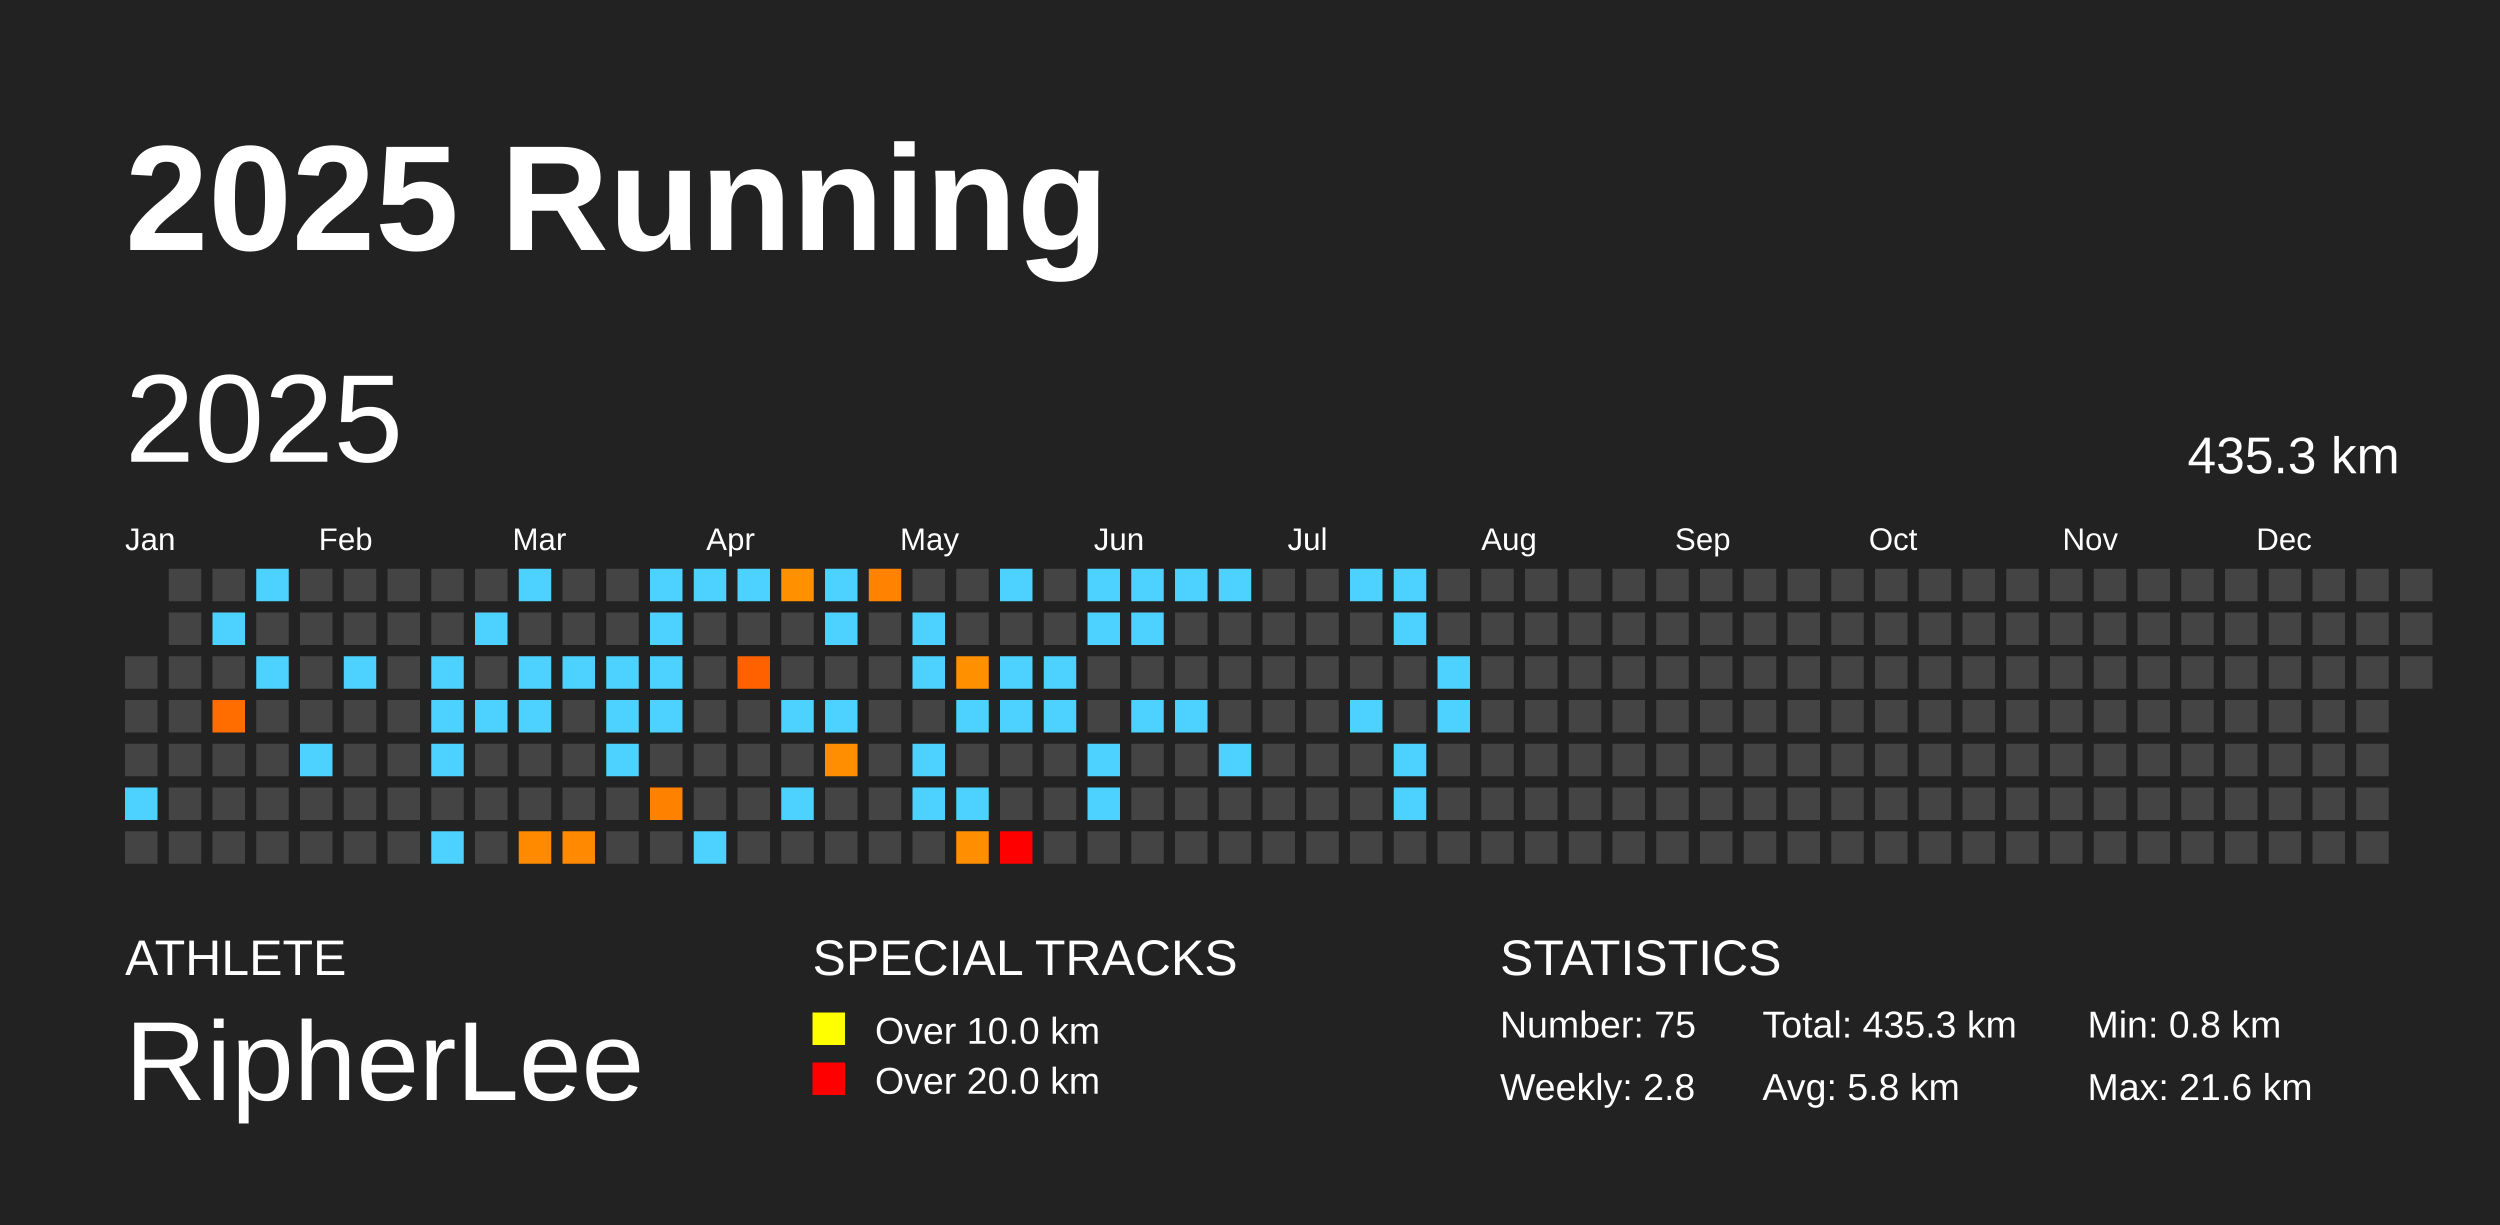
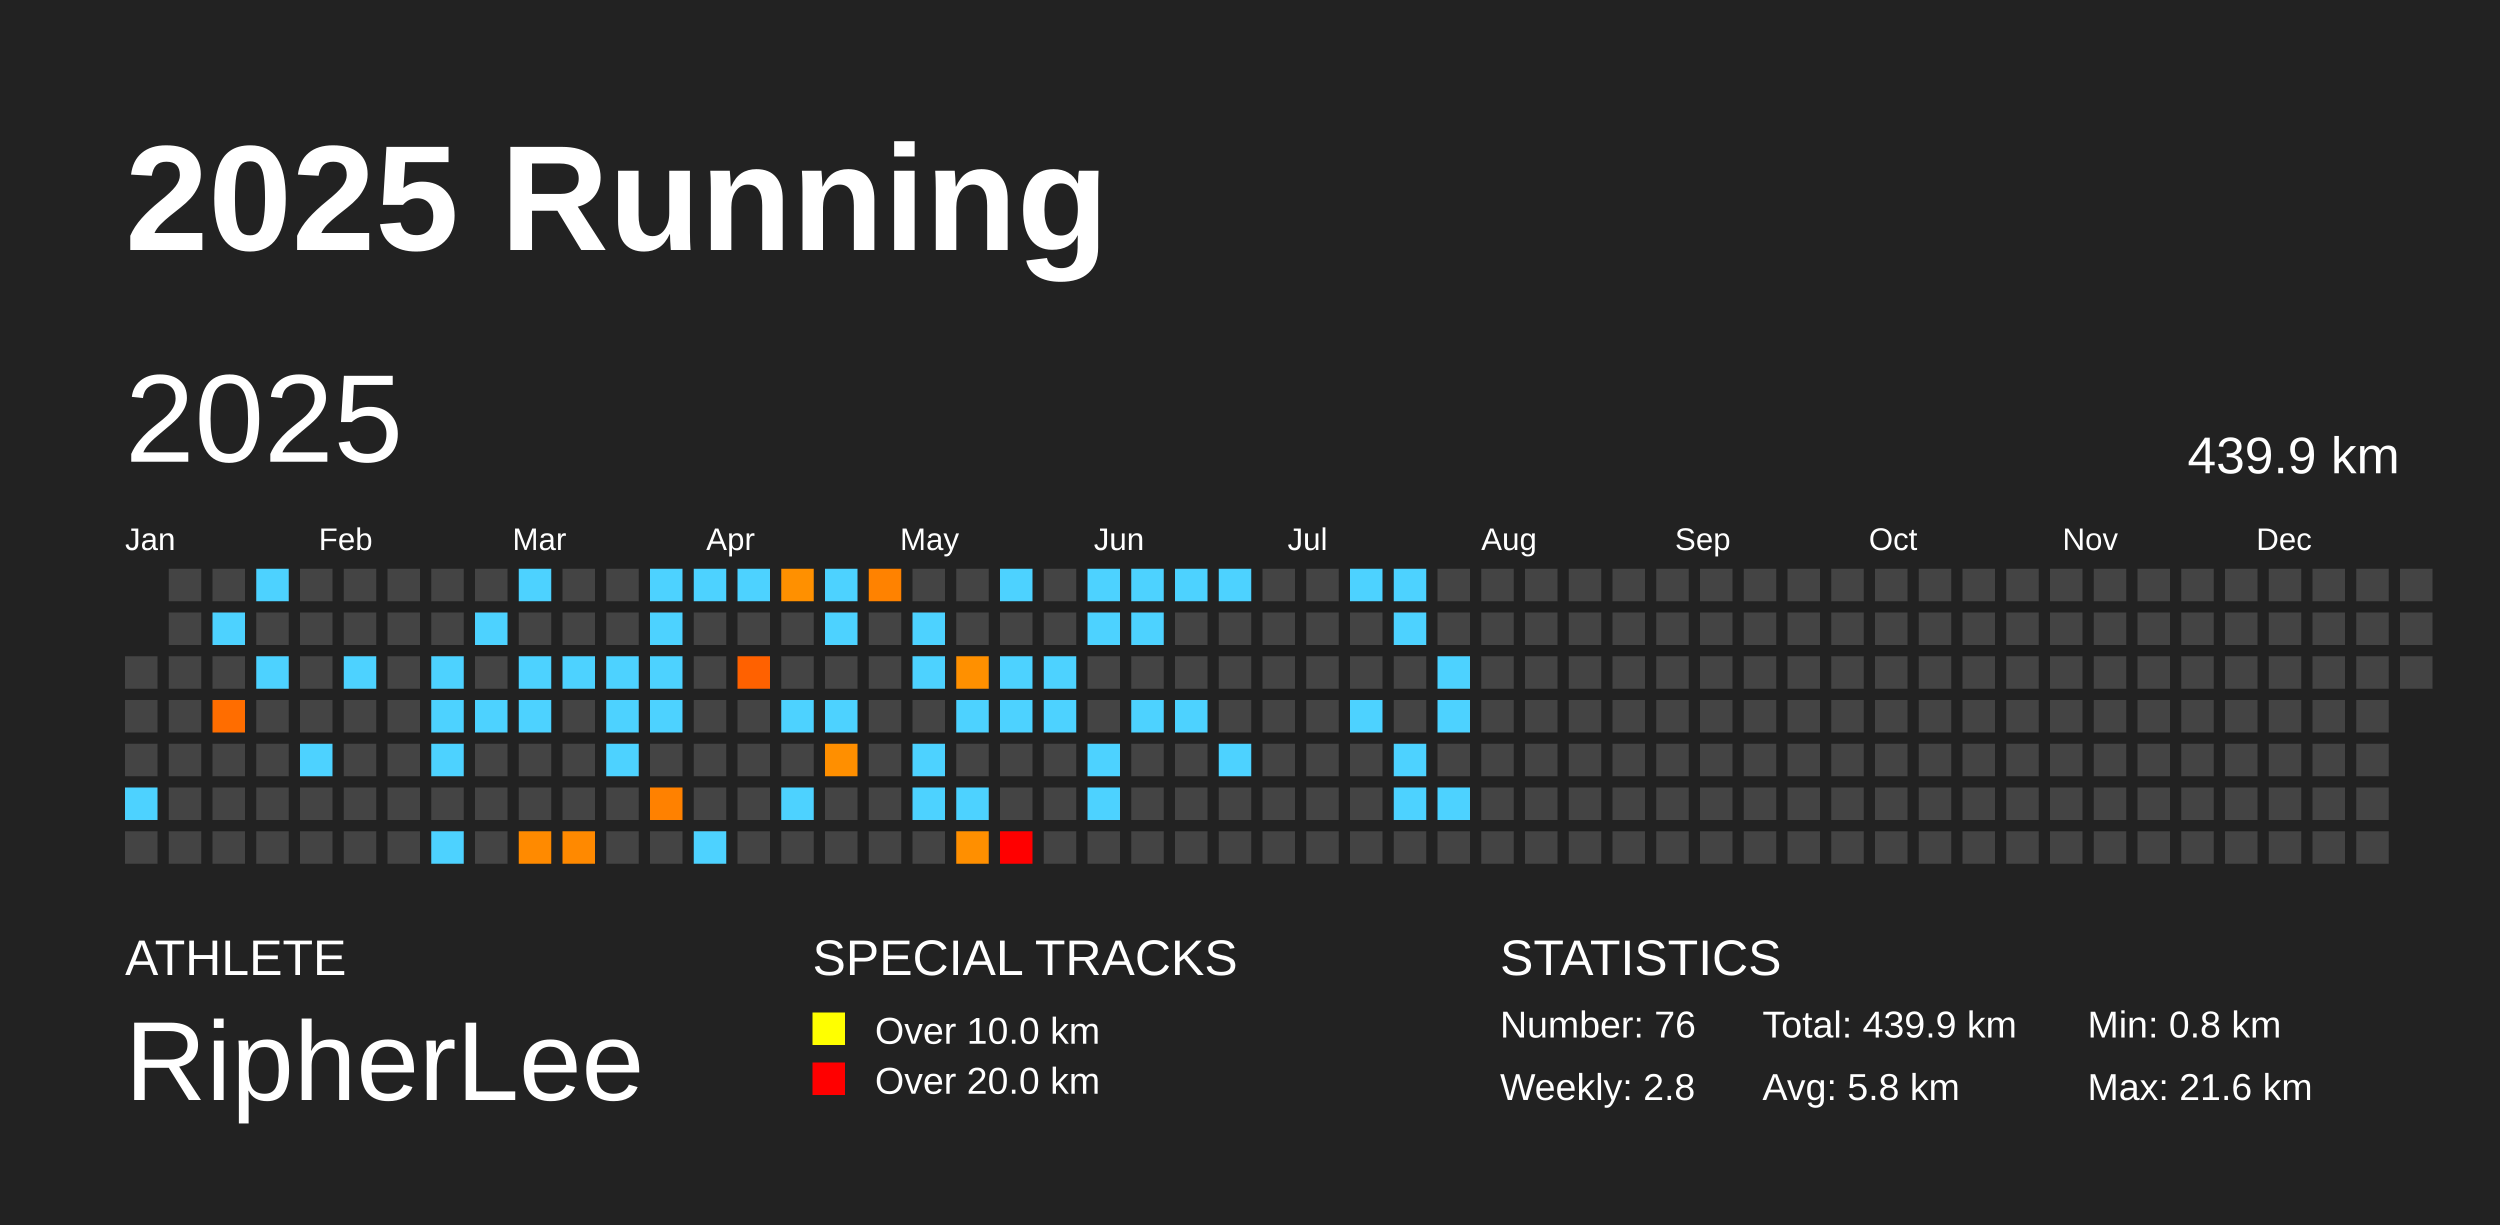
<svg xmlns="http://www.w3.org/2000/svg" baseProfile="full" height="98mm" version="1.1" viewBox="0,0,200,98" width="200mm">
  <defs />
  <rect fill="#222222" height="98" width="200" x="0" y="0" />
  <text fill="#FFFFFF" style="font-size:12px; font-family:Arial; font-weight:bold;" x="10" y="20">2025 Running</text>
  <text fill="#FFFFFF" style="font-size:4px; font-family:Arial" x="10" y="78">ATHLETE</text>
  <text fill="#FFFFFF" style="font-size:9px; font-family:Arial" x="10" y="88">RipherLee</text>
  <text fill="#FFFFFF" style="font-size:4px; font-family:Arial" x="65" y="78">SPECIAL TRACKS</text>
  <rect fill="yellow" height="2.6" width="2.6" x="65" y="81" />
  <text fill="#FFFFFF" style="font-size:3px; font-family:Arial" x="70" y="83.5">Over 10.0 km</text>
  <rect fill="red" height="2.6" width="2.6" x="65" y="85" />
  <text fill="#FFFFFF" style="font-size:3px; font-family:Arial" x="70" y="87.5">Over 20.0 km</text>
  <text fill="#FFFFFF" style="font-size:4px; font-family:Arial" x="120" y="78">STATISTICS</text>
-   <text fill="#FFFFFF" style="font-size:3px; font-family:Arial" x="120" y="83">Number: 75</text>
+   <text fill="#FFFFFF" style="font-size:3px; font-family:Arial" x="120" y="83">Number: 76</text>
  <text fill="#FFFFFF" style="font-size:3px; font-family:Arial" x="120" y="88">Weekly: 2.8</text>
-   <text fill="#FFFFFF" style="font-size:3px; font-family:Arial" x="141" y="83">Total: 435.3 km</text>
+   <text fill="#FFFFFF" style="font-size:3px; font-family:Arial" x="141" y="83">Total: 439.9 km</text>
  <text fill="#FFFFFF" style="font-size:3px; font-family:Arial" x="141" y="88">Avg: 5.8 km</text>
  <text fill="#FFFFFF" style="font-size:3px; font-family:Arial" x="167" y="83">Min: 0.8 km</text>
  <text fill="#FFFFFF" style="font-size:3px; font-family:Arial" x="167" y="88">Max: 21.6 km</text>
  <text dominant-baseline="hanging" fill="#FFFFFF" style="font-size:10.0px; font-family:Arial;" x="10" y="30">2025</text>
-   <text dominant-baseline="hanging" fill="#FFFFFF" style="font-size:4.125px; font-family:Arial;" x="175" y="35">435.3 km</text>
+   <text dominant-baseline="hanging" fill="#FFFFFF" style="font-size:4.125px; font-family:Arial;" x="175" y="35">439.9 km</text>
  <text fill="#FFFFFF" style="font-size:2.5px; font-family:Arial" x="10.0" y="44">Jan</text>
  <text fill="#FFFFFF" style="font-size:2.5px; font-family:Arial" x="25.5" y="44">Feb</text>
  <text fill="#FFFFFF" style="font-size:2.5px; font-family:Arial" x="41.0" y="44">Mar</text>
  <text fill="#FFFFFF" style="font-size:2.5px; font-family:Arial" x="56.5" y="44">Apr</text>
  <text fill="#FFFFFF" style="font-size:2.5px; font-family:Arial" x="72.0" y="44">May</text>
  <text fill="#FFFFFF" style="font-size:2.5px; font-family:Arial" x="87.5" y="44">Jun</text>
  <text fill="#FFFFFF" style="font-size:2.5px; font-family:Arial" x="103.0" y="44">Jul</text>
  <text fill="#FFFFFF" style="font-size:2.5px; font-family:Arial" x="118.5" y="44">Aug</text>
  <text fill="#FFFFFF" style="font-size:2.5px; font-family:Arial" x="134.0" y="44">Sep</text>
  <text fill="#FFFFFF" style="font-size:2.5px; font-family:Arial" x="149.5" y="44">Oct</text>
  <text fill="#FFFFFF" style="font-size:2.5px; font-family:Arial" x="165.0" y="44">Nov</text>
  <text fill="#FFFFFF" style="font-size:2.5px; font-family:Arial" x="180.5" y="44">Dec</text>
  <rect fill="#444444" height="2.6" width="2.6" x="10.0" y="52.5" />
  <rect fill="#444444" height="2.6" width="2.6" x="10.0" y="56.0" />
  <rect fill="#444444" height="2.6" width="2.6" x="10.0" y="59.5" />
  <rect fill="#4dd2ff" height="2.6" width="2.6" x="10.0" y="63.0" />
  <rect fill="#444444" height="2.6" width="2.6" x="10.0" y="66.5" />
  <rect fill="#444444" height="2.6" width="2.6" x="13.5" y="45.5" />
  <rect fill="#444444" height="2.6" width="2.6" x="13.5" y="49.0" />
  <rect fill="#444444" height="2.6" width="2.6" x="13.5" y="52.5" />
  <rect fill="#444444" height="2.6" width="2.6" x="13.5" y="56.0" />
  <rect fill="#444444" height="2.6" width="2.6" x="13.5" y="59.5" />
  <rect fill="#444444" height="2.6" width="2.6" x="13.5" y="63.0" />
  <rect fill="#444444" height="2.6" width="2.6" x="13.5" y="66.5" />
  <rect fill="#444444" height="2.6" width="2.6" x="17.0" y="45.5" />
  <rect fill="#4dd2ff" height="2.6" width="2.6" x="17.0" y="49.0" />
  <rect fill="#444444" height="2.6" width="2.6" x="17.0" y="52.5" />
  <rect fill="#ff6d00" height="2.6" width="2.6" x="17.0" y="56.0" />
  <rect fill="#444444" height="2.6" width="2.6" x="17.0" y="59.5" />
  <rect fill="#444444" height="2.6" width="2.6" x="17.0" y="63.0" />
  <rect fill="#444444" height="2.6" width="2.6" x="17.0" y="66.5" />
  <rect fill="#4dd2ff" height="2.6" width="2.6" x="20.5" y="45.5" />
  <rect fill="#444444" height="2.6" width="2.6" x="20.5" y="49.0" />
  <rect fill="#4dd2ff" height="2.6" width="2.6" x="20.5" y="52.5" />
  <rect fill="#444444" height="2.6" width="2.6" x="20.5" y="56.0" />
  <rect fill="#444444" height="2.6" width="2.6" x="20.5" y="59.5" />
  <rect fill="#444444" height="2.6" width="2.6" x="20.5" y="63.0" />
  <rect fill="#444444" height="2.6" width="2.6" x="20.5" y="66.5" />
  <rect fill="#444444" height="2.6" width="2.6" x="24.0" y="45.5" />
  <rect fill="#444444" height="2.6" width="2.6" x="24.0" y="49.0" />
  <rect fill="#444444" height="2.6" width="2.6" x="24.0" y="52.5" />
  <rect fill="#444444" height="2.6" width="2.6" x="24.0" y="56.0" />
  <rect fill="#4dd2ff" height="2.6" width="2.6" x="24.0" y="59.5" />
  <rect fill="#444444" height="2.6" width="2.6" x="24.0" y="63.0" />
  <rect fill="#444444" height="2.6" width="2.6" x="24.0" y="66.5" />
  <rect fill="#444444" height="2.6" width="2.6" x="27.5" y="45.5" />
  <rect fill="#444444" height="2.6" width="2.6" x="27.5" y="49.0" />
  <rect fill="#4dd2ff" height="2.6" width="2.6" x="27.5" y="52.5" />
  <rect fill="#444444" height="2.6" width="2.6" x="27.5" y="56.0" />
  <rect fill="#444444" height="2.6" width="2.6" x="27.5" y="59.5" />
  <rect fill="#444444" height="2.6" width="2.6" x="27.5" y="63.0" />
  <rect fill="#444444" height="2.6" width="2.6" x="27.5" y="66.5" />
  <rect fill="#444444" height="2.6" width="2.6" x="31.0" y="45.5" />
  <rect fill="#444444" height="2.6" width="2.6" x="31.0" y="49.0" />
  <rect fill="#444444" height="2.6" width="2.6" x="31.0" y="52.5" />
  <rect fill="#444444" height="2.6" width="2.6" x="31.0" y="56.0" />
  <rect fill="#444444" height="2.6" width="2.6" x="31.0" y="59.5" />
  <rect fill="#444444" height="2.6" width="2.6" x="31.0" y="63.0" />
  <rect fill="#444444" height="2.6" width="2.6" x="31.0" y="66.5" />
  <rect fill="#444444" height="2.6" width="2.6" x="34.5" y="45.5" />
  <rect fill="#444444" height="2.6" width="2.6" x="34.5" y="49.0" />
  <rect fill="#4dd2ff" height="2.6" width="2.6" x="34.5" y="52.5" />
  <rect fill="#4dd2ff" height="2.6" width="2.6" x="34.5" y="56.0" />
  <rect fill="#4dd2ff" height="2.6" width="2.6" x="34.5" y="59.5" />
  <rect fill="#444444" height="2.6" width="2.6" x="34.5" y="63.0" />
  <rect fill="#4dd2ff" height="2.6" width="2.6" x="34.5" y="66.5" />
  <rect fill="#444444" height="2.6" width="2.6" x="38.0" y="45.5" />
  <rect fill="#4dd2ff" height="2.6" width="2.6" x="38.0" y="49.0" />
  <rect fill="#444444" height="2.6" width="2.6" x="38.0" y="52.5" />
  <rect fill="#4dd2ff" height="2.6" width="2.6" x="38.0" y="56.0" />
  <rect fill="#444444" height="2.6" width="2.6" x="38.0" y="59.5" />
  <rect fill="#444444" height="2.6" width="2.6" x="38.0" y="63.0" />
  <rect fill="#444444" height="2.6" width="2.6" x="38.0" y="66.5" />
  <rect fill="#4dd2ff" height="2.6" width="2.6" x="41.5" y="45.5" />
  <rect fill="#444444" height="2.6" width="2.6" x="41.5" y="49.0" />
  <rect fill="#4dd2ff" height="2.6" width="2.6" x="41.5" y="52.5" />
  <rect fill="#4dd2ff" height="2.6" width="2.6" x="41.5" y="56.0" />
  <rect fill="#444444" height="2.6" width="2.6" x="41.5" y="59.5" />
  <rect fill="#444444" height="2.6" width="2.6" x="41.5" y="63.0" />
  <rect fill="#ff8a00" height="2.6" width="2.6" x="41.5" y="66.5" />
  <rect fill="#444444" height="2.6" width="2.6" x="45.0" y="45.5" />
  <rect fill="#444444" height="2.6" width="2.6" x="45.0" y="49.0" />
  <rect fill="#4dd2ff" height="2.6" width="2.6" x="45.0" y="52.5" />
  <rect fill="#444444" height="2.6" width="2.6" x="45.0" y="56.0" />
  <rect fill="#444444" height="2.6" width="2.6" x="45.0" y="59.5" />
  <rect fill="#444444" height="2.6" width="2.6" x="45.0" y="63.0" />
  <rect fill="#ff8900" height="2.6" width="2.6" x="45.0" y="66.5" />
  <rect fill="#444444" height="2.6" width="2.6" x="48.5" y="45.5" />
  <rect fill="#444444" height="2.6" width="2.6" x="48.5" y="49.0" />
  <rect fill="#4dd2ff" height="2.6" width="2.6" x="48.5" y="52.5" />
  <rect fill="#4dd2ff" height="2.6" width="2.6" x="48.5" y="56.0" />
  <rect fill="#4dd2ff" height="2.6" width="2.6" x="48.5" y="59.5" />
  <rect fill="#444444" height="2.6" width="2.6" x="48.5" y="63.0" />
  <rect fill="#444444" height="2.6" width="2.6" x="48.5" y="66.5" />
  <rect fill="#4dd2ff" height="2.6" width="2.6" x="52.0" y="45.5" />
  <rect fill="#4dd2ff" height="2.6" width="2.6" x="52.0" y="49.0" />
  <rect fill="#4dd2ff" height="2.6" width="2.6" x="52.0" y="52.5" />
  <rect fill="#4dd2ff" height="2.6" width="2.6" x="52.0" y="56.0" />
  <rect fill="#444444" height="2.6" width="2.6" x="52.0" y="59.5" />
  <rect fill="#ff8100" height="2.6" width="2.6" x="52.0" y="63.0" />
  <rect fill="#444444" height="2.6" width="2.6" x="52.0" y="66.5" />
  <rect fill="#4dd2ff" height="2.6" width="2.6" x="55.5" y="45.5" />
  <rect fill="#444444" height="2.6" width="2.6" x="55.5" y="49.0" />
  <rect fill="#444444" height="2.6" width="2.6" x="55.5" y="52.5" />
  <rect fill="#444444" height="2.6" width="2.6" x="55.5" y="56.0" />
  <rect fill="#444444" height="2.6" width="2.6" x="55.5" y="59.5" />
  <rect fill="#444444" height="2.6" width="2.6" x="55.5" y="63.0" />
  <rect fill="#4dd2ff" height="2.6" width="2.6" x="55.5" y="66.5" />
  <rect fill="#4dd2ff" height="2.6" width="2.6" x="59.0" y="45.5" />
  <rect fill="#444444" height="2.6" width="2.6" x="59.0" y="49.0" />
  <rect fill="#ff6100" height="2.6" width="2.6" x="59.0" y="52.5" />
  <rect fill="#444444" height="2.6" width="2.6" x="59.0" y="56.0" />
  <rect fill="#444444" height="2.6" width="2.6" x="59.0" y="59.5" />
  <rect fill="#444444" height="2.6" width="2.6" x="59.0" y="63.0" />
  <rect fill="#444444" height="2.6" width="2.6" x="59.0" y="66.5" />
  <rect fill="#ff9000" height="2.6" width="2.6" x="62.5" y="45.5" />
  <rect fill="#444444" height="2.6" width="2.6" x="62.5" y="49.0" />
  <rect fill="#444444" height="2.6" width="2.6" x="62.5" y="52.5" />
  <rect fill="#4dd2ff" height="2.6" width="2.6" x="62.5" y="56.0" />
  <rect fill="#444444" height="2.6" width="2.6" x="62.5" y="59.5" />
  <rect fill="#4dd2ff" height="2.6" width="2.6" x="62.5" y="63.0" />
  <rect fill="#444444" height="2.6" width="2.6" x="62.5" y="66.5" />
  <rect fill="#4dd2ff" height="2.6" width="2.6" x="66.0" y="45.5" />
  <rect fill="#4dd2ff" height="2.6" width="2.6" x="66.0" y="49.0" />
  <rect fill="#444444" height="2.6" width="2.6" x="66.0" y="52.5" />
  <rect fill="#4dd2ff" height="2.6" width="2.6" x="66.0" y="56.0" />
  <rect fill="#ff8f00" height="2.6" width="2.6" x="66.0" y="59.5" />
  <rect fill="#444444" height="2.6" width="2.6" x="66.0" y="63.0" />
  <rect fill="#444444" height="2.6" width="2.6" x="66.0" y="66.5" />
  <rect fill="#ff8200" height="2.6" width="2.6" x="69.5" y="45.5" />
  <rect fill="#444444" height="2.6" width="2.6" x="69.5" y="49.0" />
  <rect fill="#444444" height="2.6" width="2.6" x="69.5" y="52.5" />
  <rect fill="#444444" height="2.6" width="2.6" x="69.5" y="56.0" />
  <rect fill="#444444" height="2.6" width="2.6" x="69.5" y="59.5" />
  <rect fill="#444444" height="2.6" width="2.6" x="69.5" y="63.0" />
  <rect fill="#444444" height="2.6" width="2.6" x="69.5" y="66.5" />
  <rect fill="#444444" height="2.6" width="2.6" x="73.0" y="45.5" />
  <rect fill="#4dd2ff" height="2.6" width="2.6" x="73.0" y="49.0" />
  <rect fill="#4dd2ff" height="2.6" width="2.6" x="73.0" y="52.5" />
  <rect fill="#444444" height="2.6" width="2.6" x="73.0" y="56.0" />
  <rect fill="#4dd2ff" height="2.6" width="2.6" x="73.0" y="59.5" />
  <rect fill="#4dd2ff" height="2.6" width="2.6" x="73.0" y="63.0" />
  <rect fill="#444444" height="2.6" width="2.6" x="73.0" y="66.5" />
  <rect fill="#444444" height="2.6" width="2.6" x="76.5" y="45.5" />
  <rect fill="#444444" height="2.6" width="2.6" x="76.5" y="49.0" />
  <rect fill="#ff9000" height="2.6" width="2.6" x="76.5" y="52.5" />
  <rect fill="#4dd2ff" height="2.6" width="2.6" x="76.5" y="56.0" />
  <rect fill="#444444" height="2.6" width="2.6" x="76.5" y="59.5" />
  <rect fill="#4dd2ff" height="2.6" width="2.6" x="76.5" y="63.0" />
  <rect fill="#ff8f00" height="2.6" width="2.6" x="76.5" y="66.5" />
  <rect fill="#4dd2ff" height="2.6" width="2.6" x="80.0" y="45.5" />
  <rect fill="#444444" height="2.6" width="2.6" x="80.0" y="49.0" />
  <rect fill="#4dd2ff" height="2.6" width="2.6" x="80.0" y="52.5" />
  <rect fill="#4dd2ff" height="2.6" width="2.6" x="80.0" y="56.0" />
  <rect fill="#444444" height="2.6" width="2.6" x="80.0" y="59.5" />
  <rect fill="#444444" height="2.6" width="2.6" x="80.0" y="63.0" />
  <rect fill="red" height="2.6" width="2.6" x="80.0" y="66.5" />
  <rect fill="#444444" height="2.6" width="2.6" x="83.5" y="45.5" />
  <rect fill="#444444" height="2.6" width="2.6" x="83.5" y="49.0" />
  <rect fill="#4dd2ff" height="2.6" width="2.6" x="83.5" y="52.5" />
  <rect fill="#4dd2ff" height="2.6" width="2.6" x="83.5" y="56.0" />
  <rect fill="#444444" height="2.6" width="2.6" x="83.5" y="59.5" />
  <rect fill="#444444" height="2.6" width="2.6" x="83.5" y="63.0" />
  <rect fill="#444444" height="2.6" width="2.6" x="83.5" y="66.5" />
  <rect fill="#4dd2ff" height="2.6" width="2.6" x="87.0" y="45.5" />
  <rect fill="#4dd2ff" height="2.6" width="2.6" x="87.0" y="49.0" />
  <rect fill="#444444" height="2.6" width="2.6" x="87.0" y="52.5" />
  <rect fill="#444444" height="2.6" width="2.6" x="87.0" y="56.0" />
  <rect fill="#4dd2ff" height="2.6" width="2.6" x="87.0" y="59.5" />
  <rect fill="#4dd2ff" height="2.6" width="2.6" x="87.0" y="63.0" />
  <rect fill="#444444" height="2.6" width="2.6" x="87.0" y="66.5" />
  <rect fill="#4dd2ff" height="2.6" width="2.6" x="90.5" y="45.5" />
  <rect fill="#4dd2ff" height="2.6" width="2.6" x="90.5" y="49.0" />
  <rect fill="#444444" height="2.6" width="2.6" x="90.5" y="52.5" />
  <rect fill="#4dd2ff" height="2.6" width="2.6" x="90.5" y="56.0" />
  <rect fill="#444444" height="2.6" width="2.6" x="90.5" y="59.5" />
  <rect fill="#444444" height="2.6" width="2.6" x="90.5" y="63.0" />
  <rect fill="#444444" height="2.6" width="2.6" x="90.5" y="66.5" />
  <rect fill="#4dd2ff" height="2.6" width="2.6" x="94.0" y="45.5" />
  <rect fill="#444444" height="2.6" width="2.6" x="94.0" y="49.0" />
  <rect fill="#444444" height="2.6" width="2.6" x="94.0" y="52.5" />
  <rect fill="#4dd2ff" height="2.6" width="2.6" x="94.0" y="56.0" />
  <rect fill="#444444" height="2.6" width="2.6" x="94.0" y="59.5" />
  <rect fill="#444444" height="2.6" width="2.6" x="94.0" y="63.0" />
  <rect fill="#444444" height="2.6" width="2.6" x="94.0" y="66.5" />
  <rect fill="#4dd2ff" height="2.6" width="2.6" x="97.5" y="45.5" />
  <rect fill="#444444" height="2.6" width="2.6" x="97.5" y="49.0" />
  <rect fill="#444444" height="2.6" width="2.6" x="97.5" y="52.5" />
  <rect fill="#444444" height="2.6" width="2.6" x="97.5" y="56.0" />
  <rect fill="#4dd2ff" height="2.6" width="2.6" x="97.5" y="59.5" />
  <rect fill="#444444" height="2.6" width="2.6" x="97.5" y="63.0" />
  <rect fill="#444444" height="2.6" width="2.6" x="97.5" y="66.5" />
  <rect fill="#444444" height="2.6" width="2.6" x="101.0" y="45.5" />
  <rect fill="#444444" height="2.6" width="2.6" x="101.0" y="49.0" />
  <rect fill="#444444" height="2.6" width="2.6" x="101.0" y="52.5" />
  <rect fill="#444444" height="2.6" width="2.6" x="101.0" y="56.0" />
  <rect fill="#444444" height="2.6" width="2.6" x="101.0" y="59.5" />
  <rect fill="#444444" height="2.6" width="2.6" x="101.0" y="63.0" />
  <rect fill="#444444" height="2.6" width="2.6" x="101.0" y="66.5" />
  <rect fill="#444444" height="2.6" width="2.6" x="104.5" y="45.5" />
  <rect fill="#444444" height="2.6" width="2.6" x="104.5" y="49.0" />
  <rect fill="#444444" height="2.6" width="2.6" x="104.5" y="52.5" />
  <rect fill="#444444" height="2.6" width="2.6" x="104.5" y="56.0" />
  <rect fill="#444444" height="2.6" width="2.6" x="104.5" y="59.5" />
  <rect fill="#444444" height="2.6" width="2.6" x="104.5" y="63.0" />
  <rect fill="#444444" height="2.6" width="2.6" x="104.5" y="66.5" />
  <rect fill="#4dd2ff" height="2.6" width="2.6" x="108.0" y="45.5" />
  <rect fill="#444444" height="2.6" width="2.6" x="108.0" y="49.0" />
  <rect fill="#444444" height="2.6" width="2.6" x="108.0" y="52.5" />
  <rect fill="#4dd2ff" height="2.6" width="2.6" x="108.0" y="56.0" />
  <rect fill="#444444" height="2.6" width="2.6" x="108.0" y="59.5" />
  <rect fill="#444444" height="2.6" width="2.6" x="108.0" y="63.0" />
  <rect fill="#444444" height="2.6" width="2.6" x="108.0" y="66.5" />
  <rect fill="#4dd2ff" height="2.6" width="2.6" x="111.5" y="45.5" />
  <rect fill="#4dd2ff" height="2.6" width="2.6" x="111.5" y="49.0" />
  <rect fill="#444444" height="2.6" width="2.6" x="111.5" y="52.5" />
  <rect fill="#444444" height="2.6" width="2.6" x="111.5" y="56.0" />
  <rect fill="#4dd2ff" height="2.6" width="2.6" x="111.5" y="59.5" />
  <rect fill="#4dd2ff" height="2.6" width="2.6" x="111.5" y="63.0" />
  <rect fill="#444444" height="2.6" width="2.6" x="111.5" y="66.5" />
  <rect fill="#444444" height="2.6" width="2.6" x="115.0" y="45.5" />
  <rect fill="#444444" height="2.6" width="2.6" x="115.0" y="49.0" />
  <rect fill="#4dd2ff" height="2.6" width="2.6" x="115.0" y="52.5" />
  <rect fill="#4dd2ff" height="2.6" width="2.6" x="115.0" y="56.0" />
  <rect fill="#444444" height="2.6" width="2.6" x="115.0" y="59.5" />
-   <rect fill="#444444" height="2.6" width="2.6" x="115.0" y="63.0" />
+   <rect fill="#4dd2ff" height="2.6" width="2.6" x="115.0" y="63.0" />
  <rect fill="#444444" height="2.6" width="2.6" x="115.0" y="66.5" />
  <rect fill="#444444" height="2.6" width="2.6" x="118.5" y="45.5" />
  <rect fill="#444444" height="2.6" width="2.6" x="118.5" y="49.0" />
  <rect fill="#444444" height="2.6" width="2.6" x="118.5" y="52.5" />
  <rect fill="#444444" height="2.6" width="2.6" x="118.5" y="56.0" />
  <rect fill="#444444" height="2.6" width="2.6" x="118.5" y="59.5" />
  <rect fill="#444444" height="2.6" width="2.6" x="118.5" y="63.0" />
  <rect fill="#444444" height="2.6" width="2.6" x="118.5" y="66.5" />
  <rect fill="#444444" height="2.6" width="2.6" x="122.0" y="45.5" />
  <rect fill="#444444" height="2.6" width="2.6" x="122.0" y="49.0" />
  <rect fill="#444444" height="2.6" width="2.6" x="122.0" y="52.5" />
  <rect fill="#444444" height="2.6" width="2.6" x="122.0" y="56.0" />
  <rect fill="#444444" height="2.6" width="2.6" x="122.0" y="59.5" />
  <rect fill="#444444" height="2.6" width="2.6" x="122.0" y="63.0" />
  <rect fill="#444444" height="2.6" width="2.6" x="122.0" y="66.5" />
  <rect fill="#444444" height="2.6" width="2.6" x="125.5" y="45.5" />
  <rect fill="#444444" height="2.6" width="2.6" x="125.5" y="49.0" />
  <rect fill="#444444" height="2.6" width="2.6" x="125.5" y="52.5" />
  <rect fill="#444444" height="2.6" width="2.6" x="125.5" y="56.0" />
  <rect fill="#444444" height="2.6" width="2.6" x="125.5" y="59.5" />
  <rect fill="#444444" height="2.6" width="2.6" x="125.5" y="63.0" />
  <rect fill="#444444" height="2.6" width="2.6" x="125.5" y="66.5" />
  <rect fill="#444444" height="2.6" width="2.6" x="129.0" y="45.5" />
  <rect fill="#444444" height="2.6" width="2.6" x="129.0" y="49.0" />
  <rect fill="#444444" height="2.6" width="2.6" x="129.0" y="52.5" />
  <rect fill="#444444" height="2.6" width="2.6" x="129.0" y="56.0" />
  <rect fill="#444444" height="2.6" width="2.6" x="129.0" y="59.5" />
  <rect fill="#444444" height="2.6" width="2.6" x="129.0" y="63.0" />
  <rect fill="#444444" height="2.6" width="2.6" x="129.0" y="66.5" />
  <rect fill="#444444" height="2.6" width="2.6" x="132.5" y="45.5" />
  <rect fill="#444444" height="2.6" width="2.6" x="132.5" y="49.0" />
  <rect fill="#444444" height="2.6" width="2.6" x="132.5" y="52.5" />
  <rect fill="#444444" height="2.6" width="2.6" x="132.5" y="56.0" />
  <rect fill="#444444" height="2.6" width="2.6" x="132.5" y="59.5" />
  <rect fill="#444444" height="2.6" width="2.6" x="132.5" y="63.0" />
  <rect fill="#444444" height="2.6" width="2.6" x="132.5" y="66.5" />
  <rect fill="#444444" height="2.6" width="2.6" x="136.0" y="45.5" />
  <rect fill="#444444" height="2.6" width="2.6" x="136.0" y="49.0" />
  <rect fill="#444444" height="2.6" width="2.6" x="136.0" y="52.5" />
  <rect fill="#444444" height="2.6" width="2.6" x="136.0" y="56.0" />
  <rect fill="#444444" height="2.6" width="2.6" x="136.0" y="59.5" />
  <rect fill="#444444" height="2.6" width="2.6" x="136.0" y="63.0" />
  <rect fill="#444444" height="2.6" width="2.6" x="136.0" y="66.5" />
  <rect fill="#444444" height="2.6" width="2.6" x="139.5" y="45.5" />
  <rect fill="#444444" height="2.6" width="2.6" x="139.5" y="49.0" />
  <rect fill="#444444" height="2.6" width="2.6" x="139.5" y="52.5" />
  <rect fill="#444444" height="2.6" width="2.6" x="139.5" y="56.0" />
  <rect fill="#444444" height="2.6" width="2.6" x="139.5" y="59.5" />
  <rect fill="#444444" height="2.6" width="2.6" x="139.5" y="63.0" />
  <rect fill="#444444" height="2.6" width="2.6" x="139.5" y="66.5" />
  <rect fill="#444444" height="2.6" width="2.6" x="143.0" y="45.5" />
  <rect fill="#444444" height="2.6" width="2.6" x="143.0" y="49.0" />
  <rect fill="#444444" height="2.6" width="2.6" x="143.0" y="52.5" />
  <rect fill="#444444" height="2.6" width="2.6" x="143.0" y="56.0" />
  <rect fill="#444444" height="2.6" width="2.6" x="143.0" y="59.5" />
  <rect fill="#444444" height="2.6" width="2.6" x="143.0" y="63.0" />
  <rect fill="#444444" height="2.6" width="2.6" x="143.0" y="66.5" />
  <rect fill="#444444" height="2.6" width="2.6" x="146.5" y="45.5" />
  <rect fill="#444444" height="2.6" width="2.6" x="146.5" y="49.0" />
  <rect fill="#444444" height="2.6" width="2.6" x="146.5" y="52.5" />
  <rect fill="#444444" height="2.6" width="2.6" x="146.5" y="56.0" />
  <rect fill="#444444" height="2.6" width="2.6" x="146.5" y="59.5" />
  <rect fill="#444444" height="2.6" width="2.6" x="146.5" y="63.0" />
  <rect fill="#444444" height="2.6" width="2.6" x="146.5" y="66.5" />
  <rect fill="#444444" height="2.6" width="2.6" x="150.0" y="45.5" />
  <rect fill="#444444" height="2.6" width="2.6" x="150.0" y="49.0" />
  <rect fill="#444444" height="2.6" width="2.6" x="150.0" y="52.5" />
  <rect fill="#444444" height="2.6" width="2.6" x="150.0" y="56.0" />
  <rect fill="#444444" height="2.6" width="2.6" x="150.0" y="59.5" />
  <rect fill="#444444" height="2.6" width="2.6" x="150.0" y="63.0" />
  <rect fill="#444444" height="2.6" width="2.6" x="150.0" y="66.5" />
  <rect fill="#444444" height="2.6" width="2.6" x="153.5" y="45.5" />
  <rect fill="#444444" height="2.6" width="2.6" x="153.5" y="49.0" />
  <rect fill="#444444" height="2.6" width="2.6" x="153.5" y="52.5" />
  <rect fill="#444444" height="2.6" width="2.6" x="153.5" y="56.0" />
  <rect fill="#444444" height="2.6" width="2.6" x="153.5" y="59.5" />
  <rect fill="#444444" height="2.6" width="2.6" x="153.5" y="63.0" />
  <rect fill="#444444" height="2.6" width="2.6" x="153.5" y="66.5" />
  <rect fill="#444444" height="2.6" width="2.6" x="157.0" y="45.5" />
  <rect fill="#444444" height="2.6" width="2.6" x="157.0" y="49.0" />
  <rect fill="#444444" height="2.6" width="2.6" x="157.0" y="52.5" />
  <rect fill="#444444" height="2.6" width="2.6" x="157.0" y="56.0" />
  <rect fill="#444444" height="2.6" width="2.6" x="157.0" y="59.5" />
  <rect fill="#444444" height="2.6" width="2.6" x="157.0" y="63.0" />
  <rect fill="#444444" height="2.6" width="2.6" x="157.0" y="66.5" />
  <rect fill="#444444" height="2.6" width="2.6" x="160.5" y="45.5" />
  <rect fill="#444444" height="2.6" width="2.6" x="160.5" y="49.0" />
  <rect fill="#444444" height="2.6" width="2.6" x="160.5" y="52.5" />
  <rect fill="#444444" height="2.6" width="2.6" x="160.5" y="56.0" />
  <rect fill="#444444" height="2.6" width="2.6" x="160.5" y="59.5" />
  <rect fill="#444444" height="2.6" width="2.6" x="160.5" y="63.0" />
  <rect fill="#444444" height="2.6" width="2.6" x="160.5" y="66.5" />
  <rect fill="#444444" height="2.6" width="2.6" x="164.0" y="45.5" />
  <rect fill="#444444" height="2.6" width="2.6" x="164.0" y="49.0" />
  <rect fill="#444444" height="2.6" width="2.6" x="164.0" y="52.5" />
  <rect fill="#444444" height="2.6" width="2.6" x="164.0" y="56.0" />
  <rect fill="#444444" height="2.6" width="2.6" x="164.0" y="59.5" />
  <rect fill="#444444" height="2.6" width="2.6" x="164.0" y="63.0" />
  <rect fill="#444444" height="2.6" width="2.6" x="164.0" y="66.5" />
  <rect fill="#444444" height="2.6" width="2.6" x="167.5" y="45.5" />
  <rect fill="#444444" height="2.6" width="2.6" x="167.5" y="49.0" />
  <rect fill="#444444" height="2.6" width="2.6" x="167.5" y="52.5" />
  <rect fill="#444444" height="2.6" width="2.6" x="167.5" y="56.0" />
  <rect fill="#444444" height="2.6" width="2.6" x="167.5" y="59.5" />
  <rect fill="#444444" height="2.6" width="2.6" x="167.5" y="63.0" />
  <rect fill="#444444" height="2.6" width="2.6" x="167.5" y="66.5" />
  <rect fill="#444444" height="2.6" width="2.6" x="171.0" y="45.5" />
  <rect fill="#444444" height="2.6" width="2.6" x="171.0" y="49.0" />
  <rect fill="#444444" height="2.6" width="2.6" x="171.0" y="52.5" />
  <rect fill="#444444" height="2.6" width="2.6" x="171.0" y="56.0" />
  <rect fill="#444444" height="2.6" width="2.6" x="171.0" y="59.5" />
  <rect fill="#444444" height="2.6" width="2.6" x="171.0" y="63.0" />
  <rect fill="#444444" height="2.6" width="2.6" x="171.0" y="66.5" />
  <rect fill="#444444" height="2.6" width="2.6" x="174.5" y="45.5" />
  <rect fill="#444444" height="2.6" width="2.6" x="174.5" y="49.0" />
  <rect fill="#444444" height="2.6" width="2.6" x="174.5" y="52.5" />
  <rect fill="#444444" height="2.6" width="2.6" x="174.5" y="56.0" />
  <rect fill="#444444" height="2.6" width="2.6" x="174.5" y="59.5" />
  <rect fill="#444444" height="2.6" width="2.6" x="174.5" y="63.0" />
  <rect fill="#444444" height="2.6" width="2.6" x="174.5" y="66.5" />
  <rect fill="#444444" height="2.6" width="2.6" x="178.0" y="45.5" />
  <rect fill="#444444" height="2.6" width="2.6" x="178.0" y="49.0" />
  <rect fill="#444444" height="2.6" width="2.6" x="178.0" y="52.5" />
  <rect fill="#444444" height="2.6" width="2.6" x="178.0" y="56.0" />
  <rect fill="#444444" height="2.6" width="2.6" x="178.0" y="59.5" />
  <rect fill="#444444" height="2.6" width="2.6" x="178.0" y="63.0" />
  <rect fill="#444444" height="2.6" width="2.6" x="178.0" y="66.5" />
  <rect fill="#444444" height="2.6" width="2.6" x="181.5" y="45.5" />
  <rect fill="#444444" height="2.6" width="2.6" x="181.5" y="49.0" />
  <rect fill="#444444" height="2.6" width="2.6" x="181.5" y="52.5" />
  <rect fill="#444444" height="2.6" width="2.6" x="181.5" y="56.0" />
  <rect fill="#444444" height="2.6" width="2.6" x="181.5" y="59.5" />
  <rect fill="#444444" height="2.6" width="2.6" x="181.5" y="63.0" />
  <rect fill="#444444" height="2.6" width="2.6" x="181.5" y="66.5" />
  <rect fill="#444444" height="2.6" width="2.6" x="185.0" y="45.5" />
  <rect fill="#444444" height="2.6" width="2.6" x="185.0" y="49.0" />
  <rect fill="#444444" height="2.6" width="2.6" x="185.0" y="52.5" />
  <rect fill="#444444" height="2.6" width="2.6" x="185.0" y="56.0" />
  <rect fill="#444444" height="2.6" width="2.6" x="185.0" y="59.5" />
  <rect fill="#444444" height="2.6" width="2.6" x="185.0" y="63.0" />
  <rect fill="#444444" height="2.6" width="2.6" x="185.0" y="66.5" />
  <rect fill="#444444" height="2.6" width="2.6" x="188.5" y="45.5" />
  <rect fill="#444444" height="2.6" width="2.6" x="188.5" y="49.0" />
  <rect fill="#444444" height="2.6" width="2.6" x="188.5" y="52.5" />
  <rect fill="#444444" height="2.6" width="2.6" x="188.5" y="56.0" />
  <rect fill="#444444" height="2.6" width="2.6" x="188.5" y="59.5" />
  <rect fill="#444444" height="2.6" width="2.6" x="188.5" y="63.0" />
  <rect fill="#444444" height="2.6" width="2.6" x="188.5" y="66.5" />
  <rect fill="#444444" height="2.6" width="2.6" x="192.0" y="45.5" />
  <rect fill="#444444" height="2.6" width="2.6" x="192.0" y="49.0" />
  <rect fill="#444444" height="2.6" width="2.6" x="192.0" y="52.5" />
</svg>
